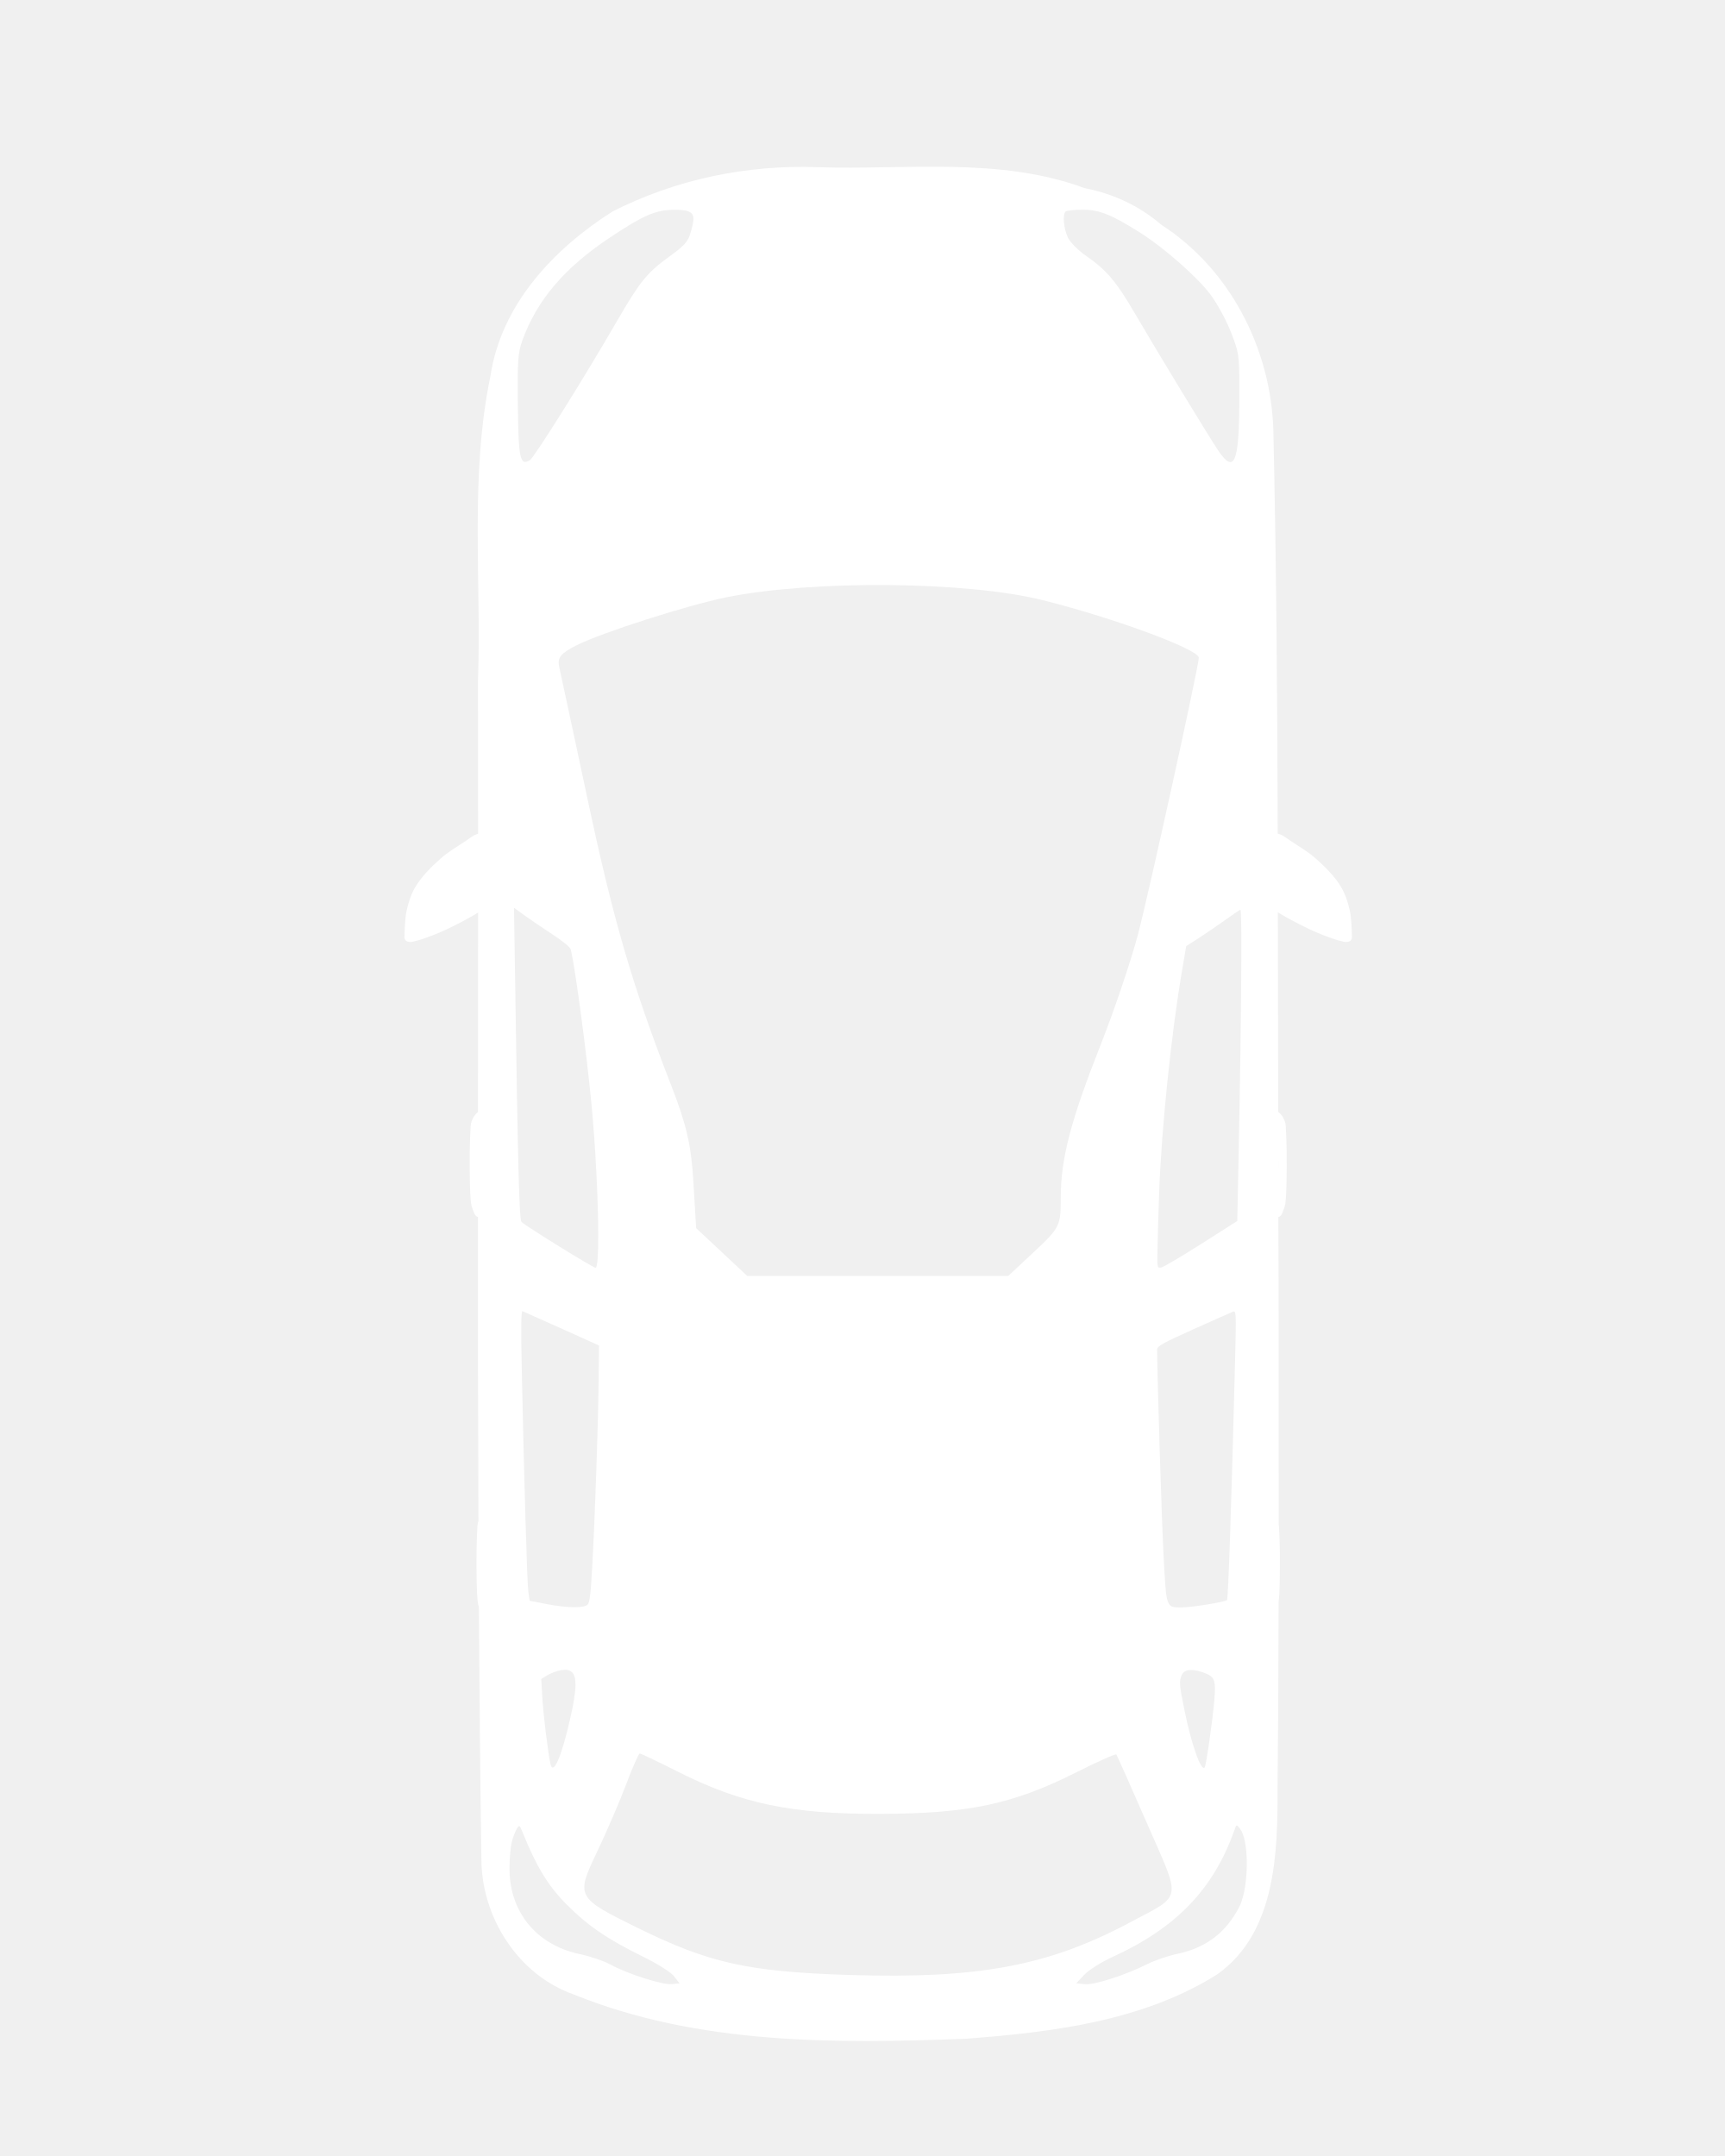
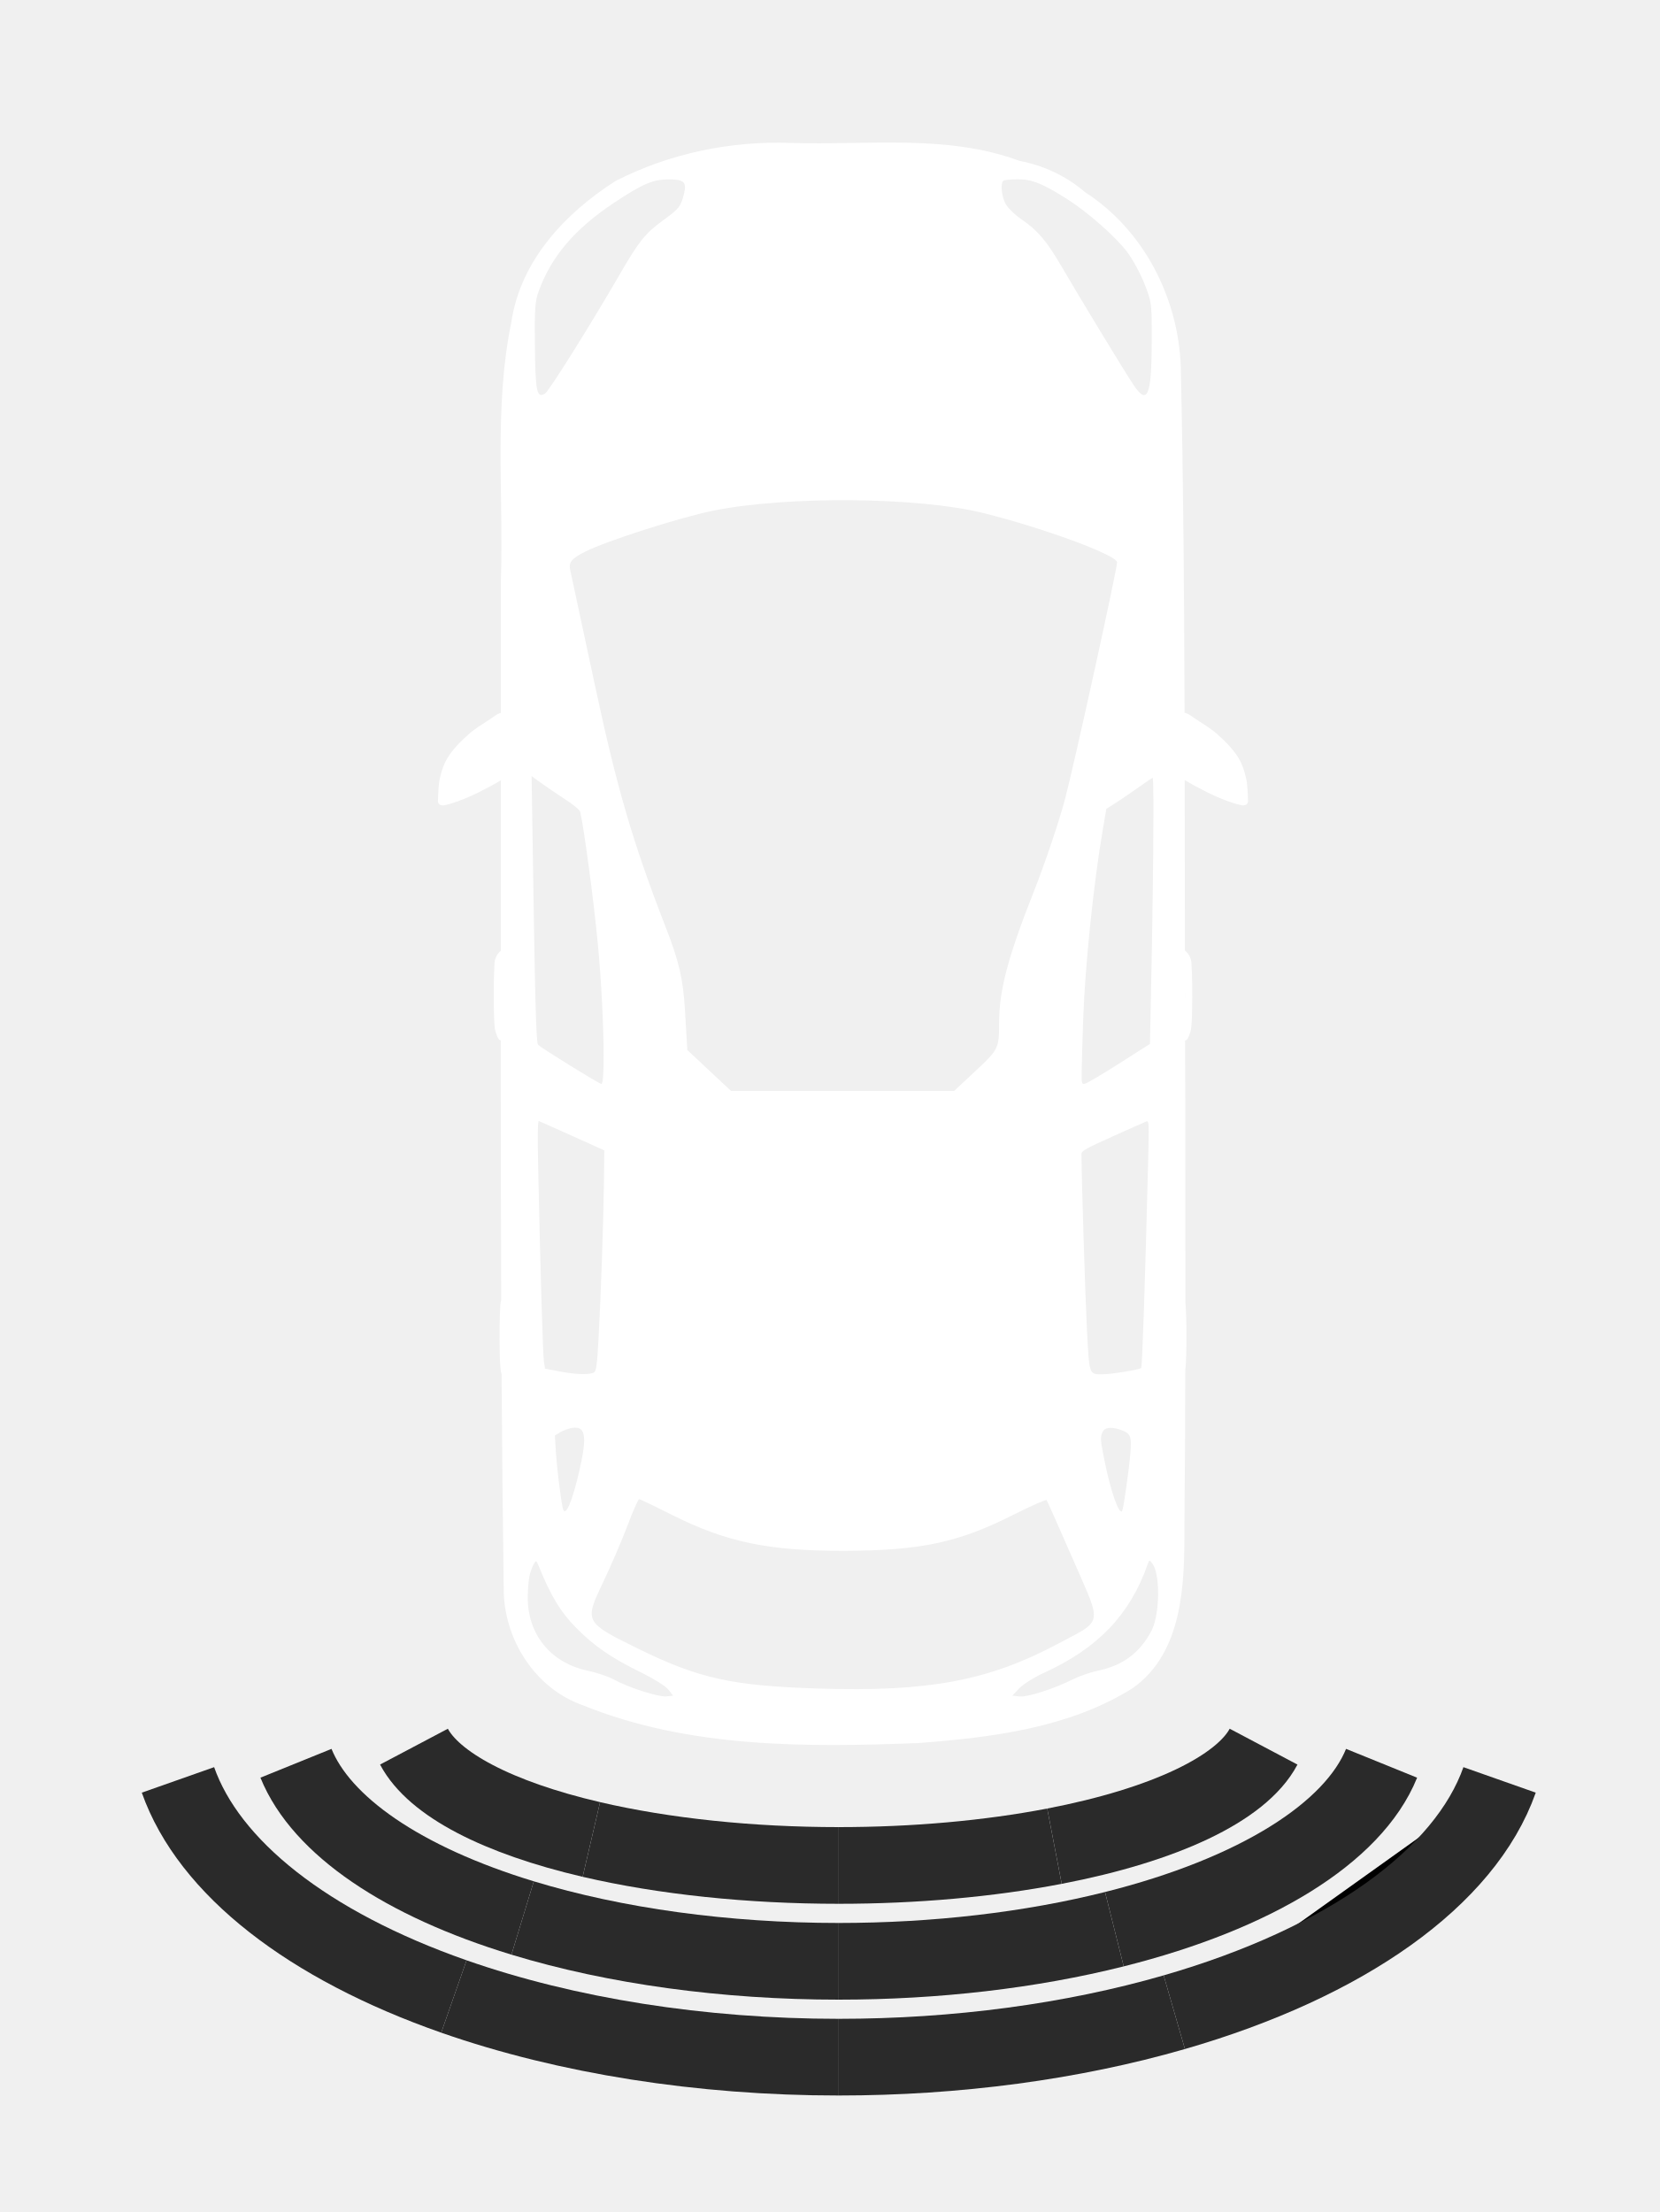
- <svg xmlns="http://www.w3.org/2000/svg" viewBox="0 0 400 500">
-   <g id="SVGRepo_bgCarrier" stroke-width="0"> </g>
-   <g id="SVGRepo_tracerCarrier" stroke-linecap="round" stroke-linejoin="round"> </g>
+ <svg xmlns="http://www.w3.org/2000/svg" viewBox="0 0 450 600">
  <g id="SVGRepo_iconCarrier">
-     <g id="layer1" transform="rotate(90) translate(0, -1000)">
+     <g id="layer1" transform="rotate(90) translate(0, -1025)">
      <g id="g4295">
        <path d="                   m 217.136,686.497 c -0.036,6e-4 -0.15,0.018 -0.24,0.02 -0.878,0.019 -3.998,0.095 -5.7,0.48 -1.903,0.431 -3.806,1.018 -5.48,2.02 -2.505,1.5 -4.617,3.641 -6.56,5.82 -1.622,1.818 -2.862,3.944 -4.2,5.98 -0.538,0.819 -1.232,1.584 -1.52,2.52 -0.04,0.129 -0.093,0.245 -0.12,0.38 -31.257,0.088 -62.513,0.31 -93.76,1.02 -18.762,0.627 -37.167,10.052 -47.44,25.98 -4.402,5.134 -7.214,11.198 -8.48,17.76 -7.318,19.753 -4.191,41.284 -4.86,61.9 -0.621,16.44 2.831,32.975 10.28,47.6 8.66,13.65 21.607,25.827 38.16,28.3 23.191,4.821 47.076,2.084 70.58,2.88 11.854,-0.026 23.706,-0.018 35.56,-0.02 0.02,0.085 0.055,0.158 0.08,0.24 0.288,0.936 0.982,1.701 1.52,2.52 1.338,2.036 2.578,4.162 4.2,5.98 1.943,2.179 4.055,4.32 6.56,5.82 1.674,1.003 3.577,1.589 5.48,2.02 1.702,0.385 4.822,0.461 5.7,0.48 0.395,0.081 0.82,0.011 1.1,-0.2 0.28,-0.211 0.368,-0.419 0.44,-0.9 0.071,-0.481 -6e-4,-0.689 -0.32,-1.9 -0.319,-1.211 -1.082,-3.32 -1.9,-5.24 -0.818,-1.92 -2.176,-4.556 -3.08,-6.22 -0.578,-1.064 -1.048,-1.868 -1.5,-2.6 15.421,0.007 30.838,0.007 46.26,0.02 0.054,0.071 0.111,0.148 0.18,0.22 0.356,0.375 0.873,0.872 1.86,1.22 0.987,0.348 1.037,0.25 4.04,0.4 3.003,0.15 10.612,0.097 12.84,-0.04 2.228,-0.137 2.625,-0.172 3.72,-0.6 0.884,-0.346 1.544,-0.512 1.68,-1.18 23.496,0.006 47.005,-0.021 70.5,-0.12 0.864,0.293 1.059,0.217 3.92,0.36 3.003,0.15 10.632,0.097 12.86,-0.04 1.837,-0.113 2.436,-0.167 3.2,-0.42 19.412,-0.121 38.829,-0.305 58.24,-0.58 13.574,0.032 27.063,-8.429 31.62,-21.48 11.638,-28.71 11.428,-60.541 10.24,-91.04 -1.52,-19.914 -4.089,-40.864 -14.88,-58.06 -9.668,-13.695 -28.301,-14.1 -43.48,-14.04 -14.294,-0.15 -28.584,-0.208 -42.88,-0.24 -0.486,-0.064 -1.078,-0.12 -2.06,-0.18 -2.228,-0.137 -9.857,-0.19 -12.86,-0.04 -1.971,0.098 -2.633,0.098 -3.16,0.18 -18.306,-0.005 -36.613,0.039 -54.92,0.04 -5.439,0.029 -10.881,0.042 -16.32,0.06 -0.114,-0.706 -0.796,-0.867 -1.7,-1.22 -1.095,-0.428 -1.492,-0.463 -3.72,-0.6 -2.228,-0.137 -9.837,-0.19 -12.84,-0.04 -3.003,0.15 -3.053,0.052 -4.04,0.4 -0.987,0.348 -1.504,0.845 -1.86,1.22 -0.089,0.094 -0.177,0.187 -0.24,0.28 -15.421,0.02 -30.839,0.039 -46.26,0.06 0.471,-0.758 0.955,-1.587 1.56,-2.7 0.904,-1.664 2.262,-4.299 3.08,-6.22 0.818,-1.92 1.581,-4.029 1.9,-5.24 0.319,-1.211 0.392,-1.419 0.32,-1.9 -0.071,-0.481 -0.16,-0.689 -0.44,-0.9 -0.191,-0.144 -0.452,-0.21 -0.72,-0.22 -0.046,-0.002 -0.094,-0.002 -0.14,0 z                   m 52.58,17.08 c 0.569,-0.006 1.216,-0.006 1.84,0.02 -0.887,0.002 -1.773,-0.002 -2.66,0 0.282,-0.011 0.572,-0.017 0.82,-0.02 z                   m 161.62,7.32 c 3.984,-0.1 8.475,0.497 10.9,1.74 5.937,3.043 9.497,7.731 10.88,14.34 0.451,2.157 1.527,5.292 2.38,6.98 2.538,5.022 4.874,12.282 4.66,14.46 l -0.2,2.02 -1.98,-1.86 c -1.088,-1.02 -2.95,-3.953 -4.12,-6.52 -6.772,-14.861 -15.816,-23.517 -29.6,-28.36 -1.199,-0.421 -1.19,-0.468 -0.06,-1.3 1.258,-0.926 4.042,-1.422 7.14,-1.5 z                   m -214.34,1.26 c 1.289,-0.008 2.762,-0.003 4.4,0 10.918,0.021 29.102,0.262 48.16,0.66 l 13.6,0.28 5.3,8.32 c 2.911,4.567 5.377,8.74 5.48,9.28 0.185,0.969 0.136,0.967 -4.1,0.9 -2.361,-0.037 -8.515,-0.213 -13.66,-0.4 -14.533,-0.528 -36.944,-2.857 -51.1,-5.3 l -5.66,-0.96 -1.82,-2.84 c -1.002,-1.555 -2.866,-4.275 -4.14,-6.06 -1.274,-1.785 -2.387,-3.433 -2.48,-3.66 -0.046,-0.114 2.154,-0.195 6.02,-0.22 z                   m -127.58,0.46 c 1.039,5e-5 2.219,-0.006 3.56,0 14.446,0.059 17.025,1.169 11.5,4.9 -3.192,2.156 -23.743,14.638 -32.06,19.48 -7.072,4.117 -9.857,6.488 -13.02,11.08 -1.273,1.848 -3.207,3.772 -4.32,4.3 -2.067,0.981 -5.292,1.268 -6.02,0.54 -0.226,-0.226 -0.42,-2.035 -0.42,-4.02 0,-3.856 1.171,-6.737 5.4,-13.4 3.48,-5.483 10.249,-13.165 14.26,-16.18 2.052,-1.542 6.01,-3.7 8.8,-4.78 4.407,-1.706 5.044,-1.92 12.32,-1.92 z                   m 217.5,0.82 c 1.649,-0.004 4.244,0.059 8.26,0.16 33.707,0.848 55.631,1.593 55.9,1.88 0.451,0.48 1.7,8.213 1.7,10.54 0,3.626 0.283,3.523 -12.22,4.18 -8.366,0.44 -40.073,1.428 -47.62,1.48 -0.734,0.005 -1.541,-1.452 -4.66,-8.4 -2.074,-4.619 -3.916,-8.752 -4.08,-9.18 -0.177,-0.463 -0.028,-0.654 2.72,-0.66 z                   m 84.34,4.84 c 0.728,-0.024 1.629,0.029 2.78,0.12 4.51,0.359 15.212,1.876 15.8,2.24 1.263,0.781 -5.239,3.088 -13.2,4.7 -5.925,1.2 -6.614,1.27 -8.08,0.68 -1.362,-0.548 -1.632,-2.195 -0.78,-4.76 0.724,-2.18 1.297,-2.909 3.48,-2.98 z                   m -238.72,3.74 c 1.925,0 55.013,11.673 64.22,14.12 6.208,1.65 17.614,5.504 25.34,8.56 17.578,6.952 26.57,9.32 35.44,9.32 6.752,0 7.142,0.179 12.68,6.1 l 5.7,6.1 0,30.24 0,30.26 -5.56,5.94 -5.54,5.92 -10.76,0.64 c -8.487,0.496 -13.218,1.589 -22.44,5.18 -22.98,8.949 -37.944,13.313 -65.84,19.26 -15.566,3.318 -29.535,6.317 -31.04,6.66 -2.204,0.502 -3.188,-0.271 -5.08,-4 -2.909,-5.735 -9.306,-25.697 -11.14,-34.78 -4.045,-20.033 -3.727,-55.656 0.64,-73.22 4.073,-16.379 11.416,-36.3 13.38,-36.3 z                   m 285.2,6.3 c 3.395,-0.166 4.423,2.766 8.12,9.7 10.055,18.858 13.099,35.1 12.16,65 -0.737,23.458 -2.732,32.473 -10.86,49 -7.083,14.402 -7.268,14.5 -17.72,9.52 -4.738,-2.257 -11.808,-5.301 -15.7,-6.76 -3.892,-1.459 -7.08,-2.875 -7.08,-3.14 0,-0.265 1.93,-4.293 4.28,-8.96 7.376,-14.648 9.794,-26.292 9.72,-46.82 -0.075,-20.549 -2.245,-30.756 -9.68,-45.52 -2.46,-4.884 -4.293,-9.025 -4.08,-9.2 0.213,-0.175 7.532,-3.43 16.26,-7.24 7.88,-3.44 11.94,-5.451 14.58,-5.58 z                   m -387.22,110.9 c 0.488,-0.043 1.093,0.041 1.84,0.22 3.659,0.874 4.193,1.296 7.28,5.54 3.662,5.035 5.749,6.701 14.84,11.96 13.472,7.793 31.589,19.145 32.24,20.2 1.395,2.262 -0.265,2.64 -12.72,2.78 -10.284,0.115 -12.235,-0.022 -15.04,-1.04 -9.38,-3.403 -16.845,-9.753 -23.88,-20.32 -5.178,-7.777 -6.403,-10.62 -6.42,-14.86 -0.012,-3.107 0.395,-4.352 1.86,-4.48 z                   m 409.44,3.22 0.18,1.84 c 0.217,2.132 -2.37,10.221 -4.56,14.22 -0.818,1.493 -1.902,4.672 -2.4,7.06 -2.12,10.167 -9.973,16.474 -20.26,16.3 -2.054,-0.035 -4.573,-0.254 -5.6,-0.5 -1.027,-0.246 -2.402,-0.752 -3.06,-1.12 -1.119,-0.626 -1.075,-0.708 0.64,-1.4 7.987,-3.225 12.381,-5.899 16.6,-10.06 5.036,-4.966 8.203,-9.575 12.3,-17.94 1.556,-3.178 3.565,-6.377 4.48,-7.1 l 1.68,-1.3 z                   m -147.92,18.66 8.72,0.1 c 10.585,0.12 31.399,0.849 42.66,1.48 6.71,0.376 8.359,0.591 8.8,1.16 0.75,0.967 0.671,4.788 -0.22,9.44 l -0.76,3.9 -1.96,0.3 c -1.899,0.287 -24.574,0.961 -51.92,1.54 -9.474,0.201 -13.399,0.148 -13.28,-0.18 0.093,-0.256 1.92,-4.352 4.06,-9.1 l 3.9,-8.64 z                   m -25.76,0.18 c 4.695,-0.008 7.74,0.179 7.74,0.62 0,0.57 -9.584,16.057 -10.62,17.16 -0.511,0.543 -11.652,0.836 -60.18,1.56 l -12.7,0.2 1.78,-2.46 c 0.985,-1.351 2.976,-4.281 4.42,-6.5 1.602,-2.461 2.989,-4.117 3.54,-4.24 4.928,-1.102 23.755,-3.611 35.48,-4.74 10.337,-0.995 22.716,-1.586 30.54,-1.6 z                   m 104.58,5.28 c 1.809,0.025 4.377,0.466 7.88,1.26 8.774,1.988 13.206,3.948 10.28,4.56 -2.82,0.59 -11.111,1.606 -15.22,1.86 l -4.42,0.26 -0.88,-1.44 c -0.482,-0.793 -1.002,-2.208 -1.16,-3.14 -0.394,-2.333 0.505,-3.402 3.52,-3.36 z" id="path4400-3-2" style="color:#000000;fill:#ffffff;fill-opacity:1;fill-rule:nonzero;stroke:none;stroke-width:0.1;marker:none;visibility:visible;display:inline;overflow:visible;enable-background:accumulate"> </path>
      </g>
    </g>
+     <g transform="translate(0, 350) scale(1.3)">
+       <defs>
+         <style>
+                     .sensor-segment {
+                     stroke-width: 16;
+                     }
+                     .status-off { stroke: #2a2a2a; }
+                     .status-warn { stroke: #ffe500; }
+                     .status-danger { stroke: #d50000; }
+                 </style>
+       </defs>
+       <path id="rear-r0-s0" class="sensor-segment status-off" d="M 86.37 95.21 A 90 30 0 0 0 123.38 114.58" />
+       <path id="rear-r0-s1" class="sensor-segment status-off" d="M 123.38 114.58 A 90 30 0 0 0 175 120" />
+       <path id="rear-r0-s2" class="sensor-segment status-off" d="M 175 120 A 90 30 0 0 0 220 115.98" />
+       <path id="rear-r0-s3" class="sensor-segment status-off" d="M 220 115.98 A 90 30 0 0 0 263.63 95.21" />
+       <path id="rear-r1-s0" class="sensor-segment status-off" d="M 61.75 98.68 A 115 50 0 0 0 109.04 130.96" />
+       <path id="rear-r1-s1" class="sensor-segment status-off" d="M 109.04 130.96 A 115 50 0 0 0 175 140" />
+       <path id="rear-r1-s2" class="sensor-segment status-off" d="M 175 140 A 115 50 0 0 0 232.5 133.3" />
+       <path id="rear-r1-s3" class="sensor-segment status-off" d="M 232.5 133.3 A 115 50 0 0 0 288.25 98.68" />
+       <path id="rear-r2-s0" class="sensor-segment status-off" d="M 37.13 102.15 A 140 70 0 0 0 94.70 147.34" />
+       <path id="rear-r2-s1" class="sensor-segment status-off" d="M 94.70 147.34 A 140 70 0 0 0 175 160" />
+       <path id="rear-r2-s2" class="sensor-segment status-off" d="M 175 160 A 140 70 0 0 0 245 150.62" />
+       <path id="rear-r2-s3" class="sensor-segment status-off" d="M 245 150.62 A 140 70 0 0 0 312.87 102.15" />
+     </g>
  </g>
</svg>
